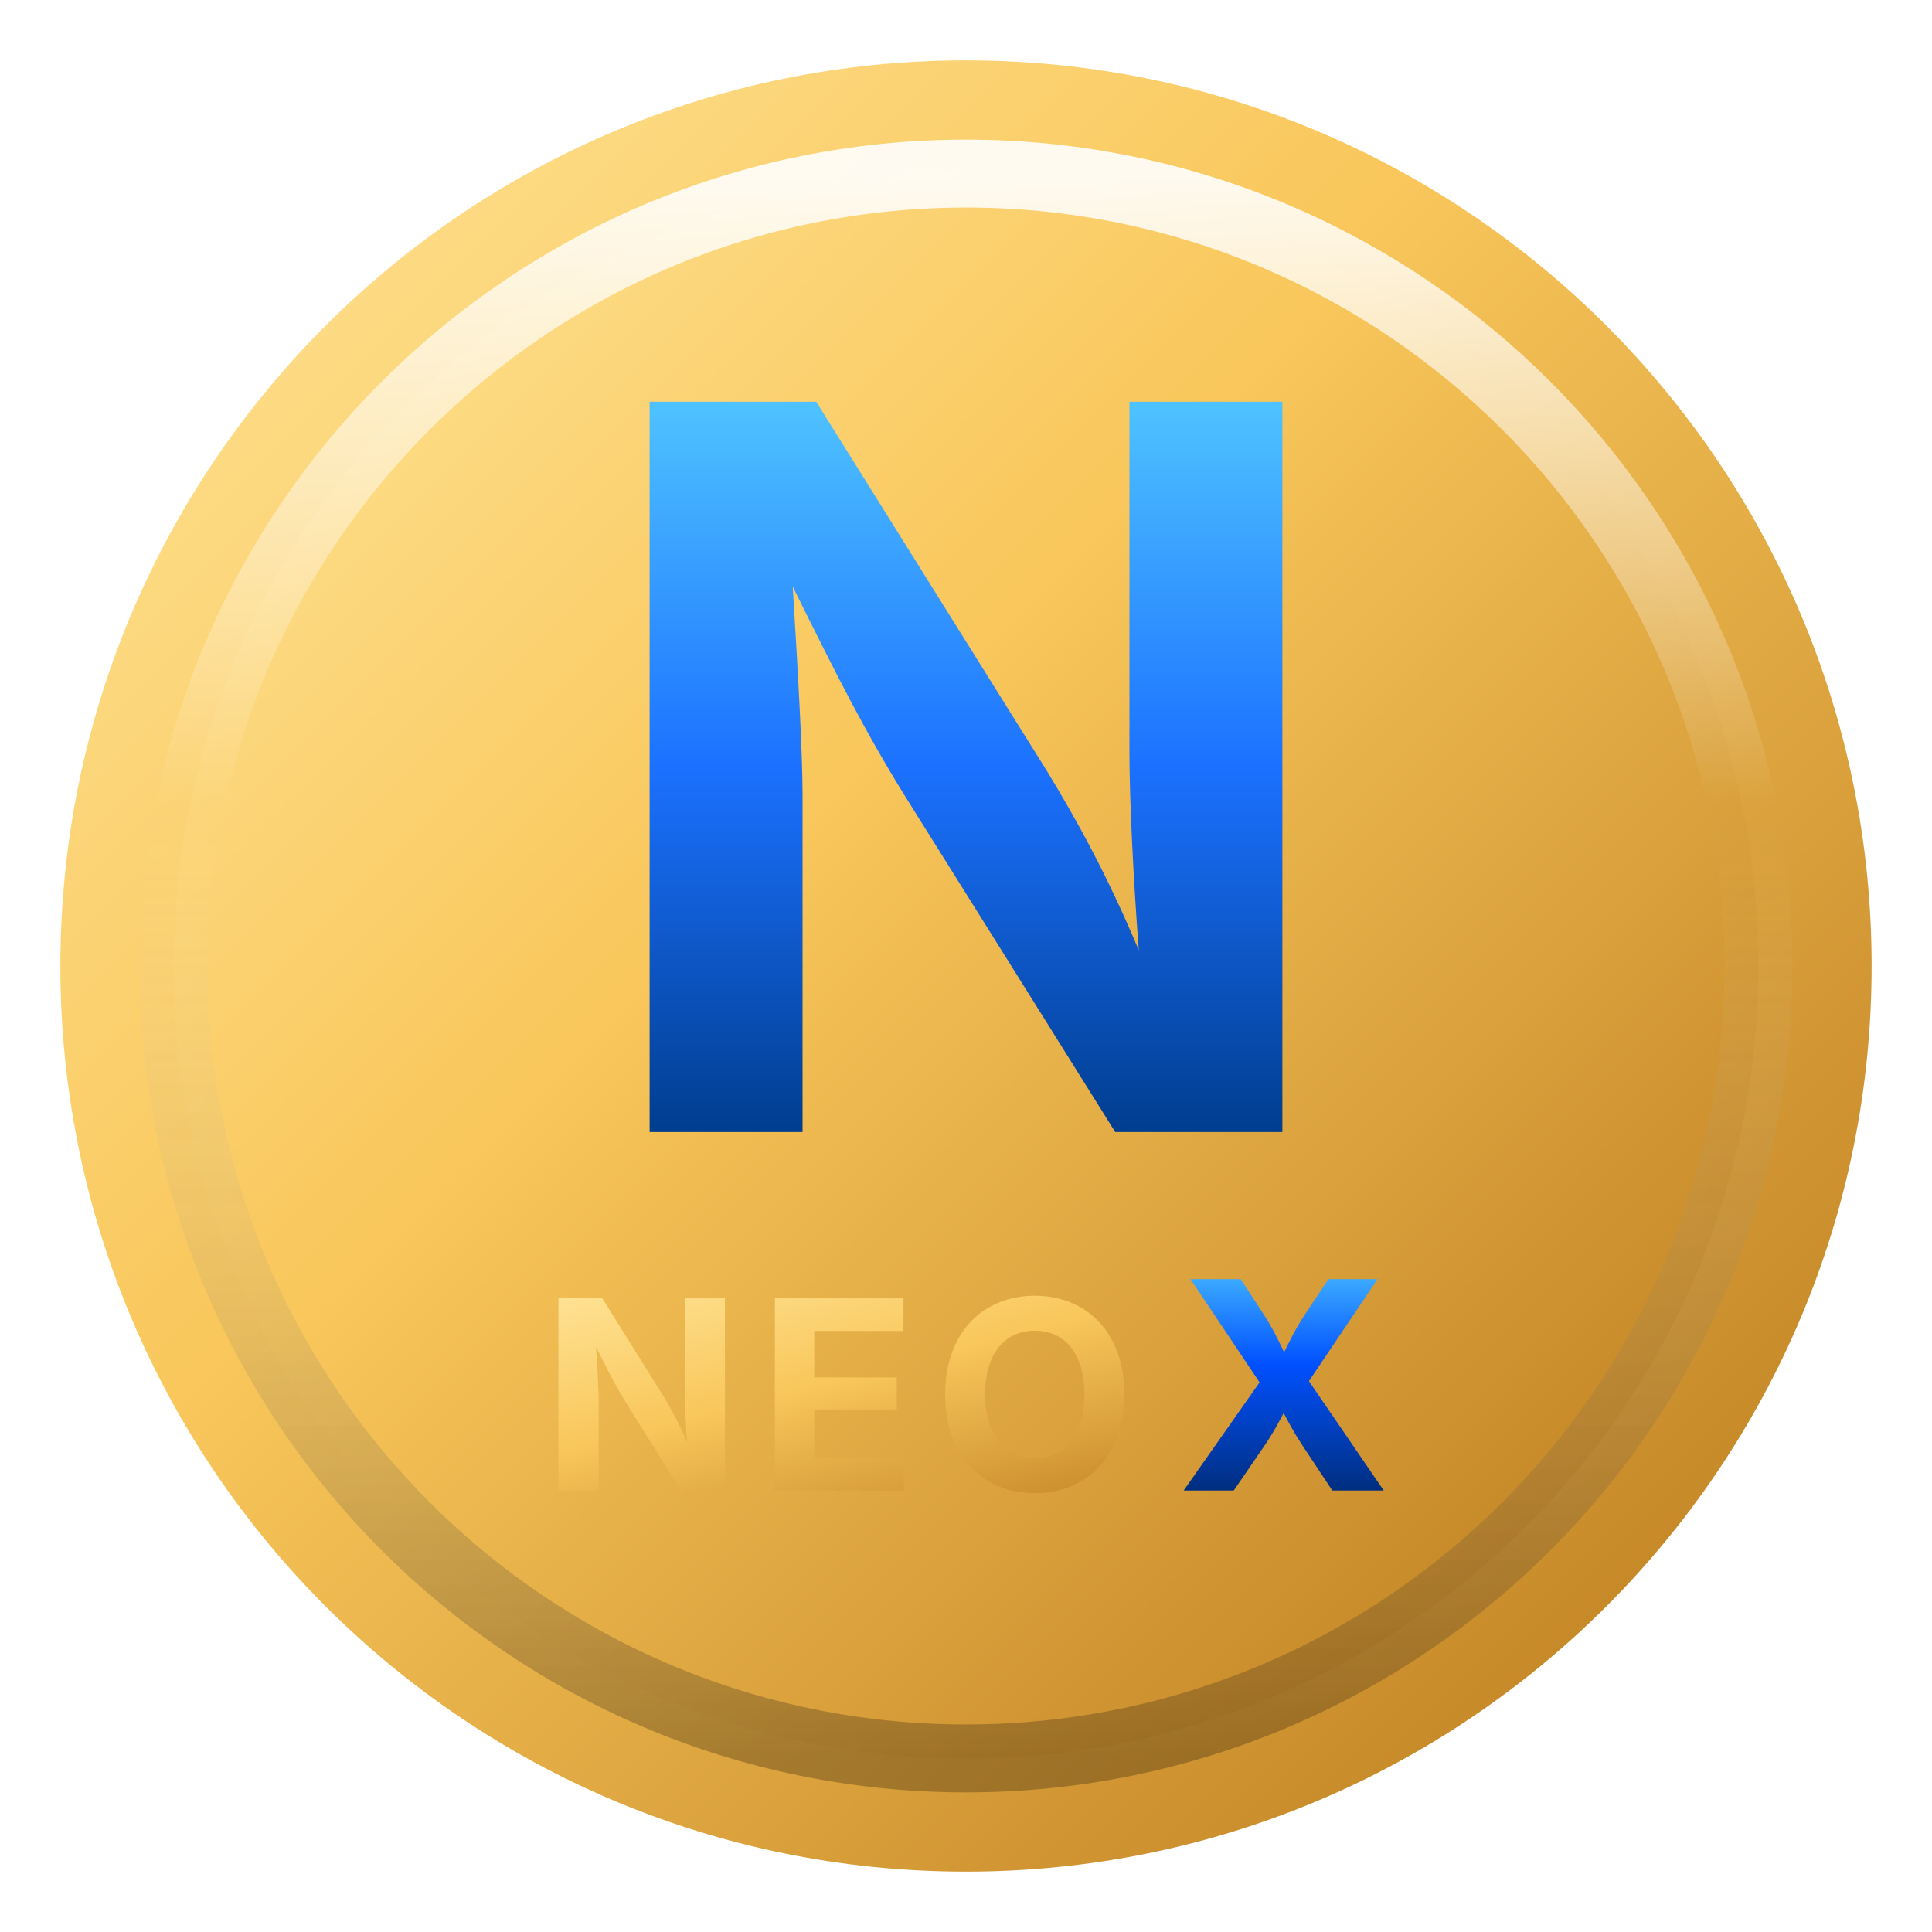
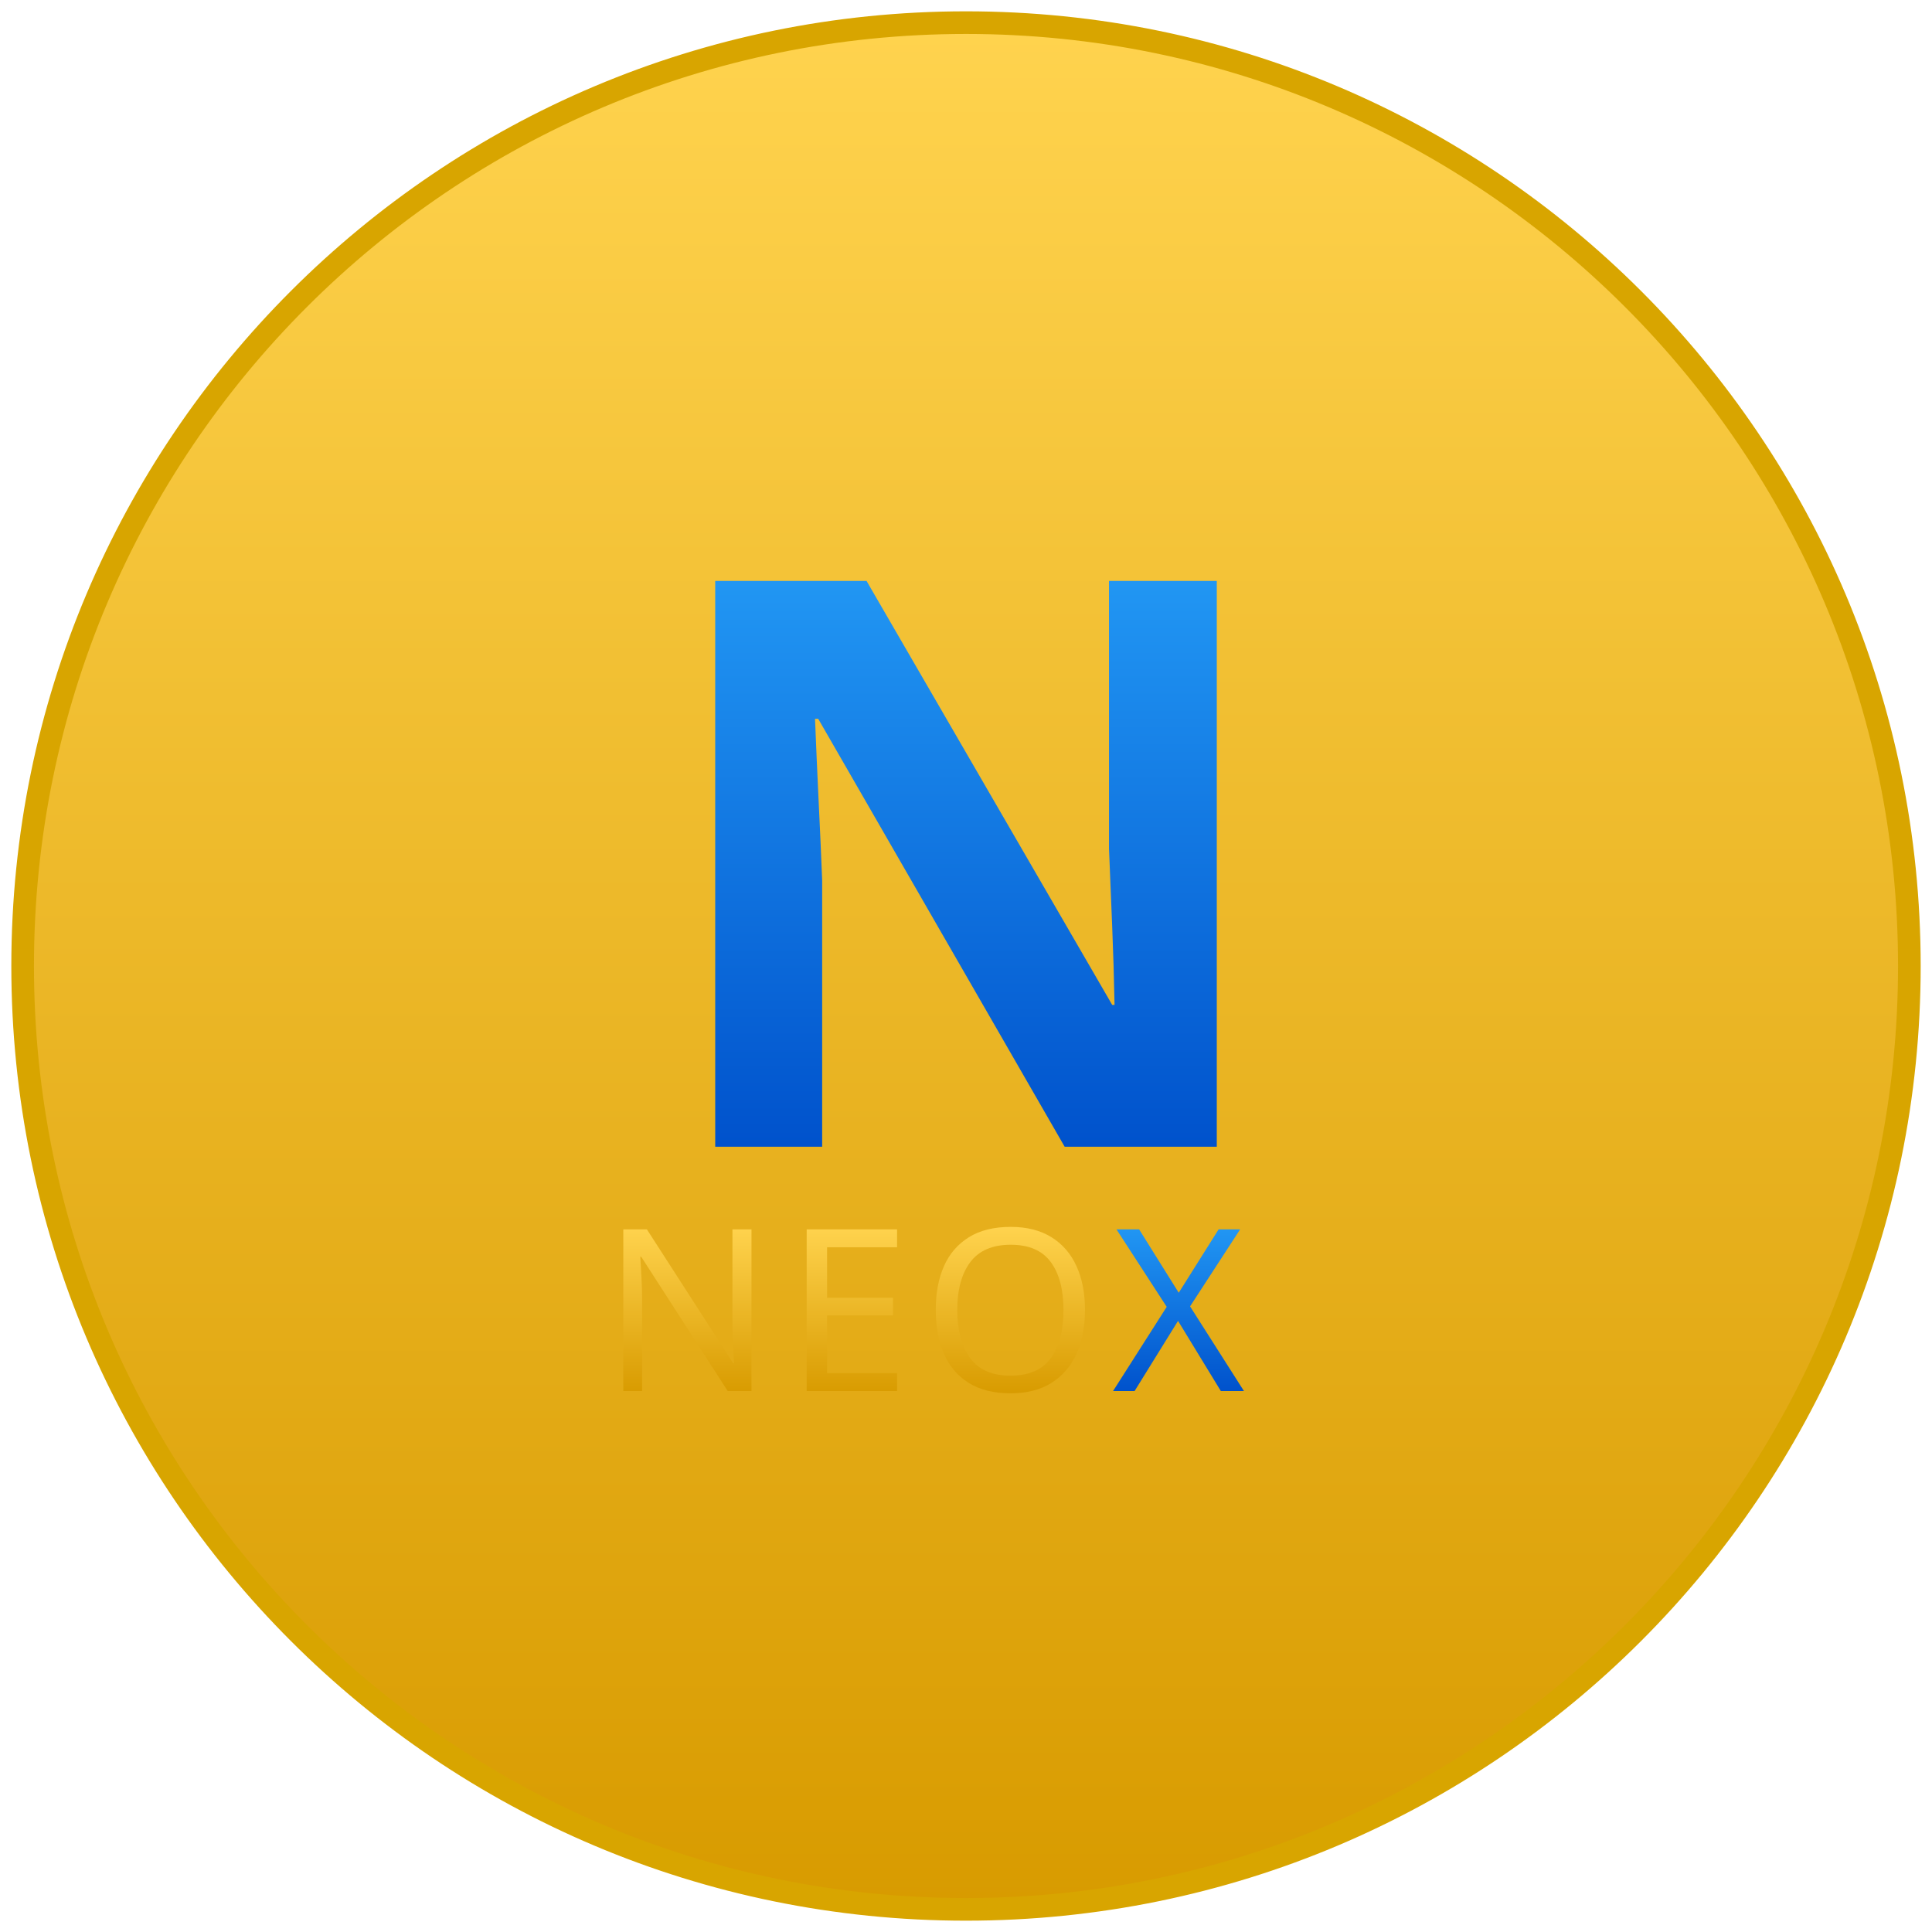
<svg xmlns="http://www.w3.org/2000/svg" viewBox="0 0 512 512">
+   <circle cx="256" cy="256" r="250" fill="url(#goldGradient)" stroke="#d8a500" stroke-width="6" />
  <defs>
-     <linearGradient id="g" x1="0" y1="0" x2="1" y2="1">
-       <stop offset="0" stop-color="#ffe59a" />
-       <stop offset="0.4" stop-color="#f9c75b" />
-       <stop offset="1" stop-color="#b77619" />
+     <linearGradient id="goldGradient" x1="0" y1="0" x2="0" y2="1">
+       <stop offset="0%" stop-color="#FFD34E" />
+       <stop offset="100%" stop-color="#D89B00" />
    </linearGradient>
-     <linearGradient id="r" x1="0" y1="0" x2="0" y2="1">
-       <stop offset="0" stop-color="#ffffff" stop-opacity="0.9" />
-       <stop offset="0.4" stop-color="#ffffff" stop-opacity="0" />
-       <stop offset="1" stop-color="#000000" stop-opacity="0.25" />
-     </linearGradient>
-     <linearGradient id="bN" x1="0" y1="0" x2="0" y2="1">
-       <stop offset="0" stop-color="#4fc3ff" />
-       <stop offset="0.5" stop-color="#1b71ff" />
-       <stop offset="1" stop-color="#003d8f" />
-     </linearGradient>
-     <linearGradient id="bX" x1="0" y1="0" x2="0" y2="1">
-       <stop offset="0" stop-color="#3ba9ff" />
-       <stop offset="0.4" stop-color="#0050ff" />
-       <stop offset="1" stop-color="#002e7d" />
+     <linearGradient id="blueGradient" x1="0" y1="0" x2="0" y2="1">
+       <stop offset="0%" stop-color="#2196F3" />
+       <stop offset="100%" stop-color="#0052CC" />
    </linearGradient>
  </defs>
-   <rect width="512" height="512" fill="none" />
-   <circle cx="256" cy="256" r="240" fill="url(#g)" />
-   <circle cx="256" cy="256" r="210" fill="url(#g)" />
-   <circle cx="256" cy="256" r="210" fill="none" stroke="url(#r)" stroke-width="18" />
-   <text x="256" y="300" text-anchor="middle" font-family="system-ui, -apple-system, BlinkMacSystemFont, 'Segoe UI', sans-serif" font-size="266" font-weight="700" fill="url(#bN)">
-     N
-   </text>
-   <text x="256" y="395" text-anchor="middle" font-family="system-ui, -apple-system, BlinkMacSystemFont, 'Segoe UI', sans-serif" font-size="70" font-weight="700" letter-spacing="4">
-     <tspan fill="url(#g)">NEO</tspan>
-     <tspan fill="url(#bX)" font-size="77" dx="-6">X</tspan>
-   </text>
+   <text x="50%" y="45%" text-anchor="middle" font-size="210" font-family="Arial Black, sans-serif" font-weight="900" fill="url(#blueGradient)" dy="0.35em">N</text>
+   <text x="44%" y="72%" text-anchor="middle" font-size="60" font-family="Arial Black, sans-serif" fill="url(#goldGradient)" letter-spacing="3">NEO</text>
+   <text x="61%" y="72%" text-anchor="middle" font-size="60" font-family="Arial Black, sans-serif" fill="url(#blueGradient)" letter-spacing="3">X</text>
</svg>
